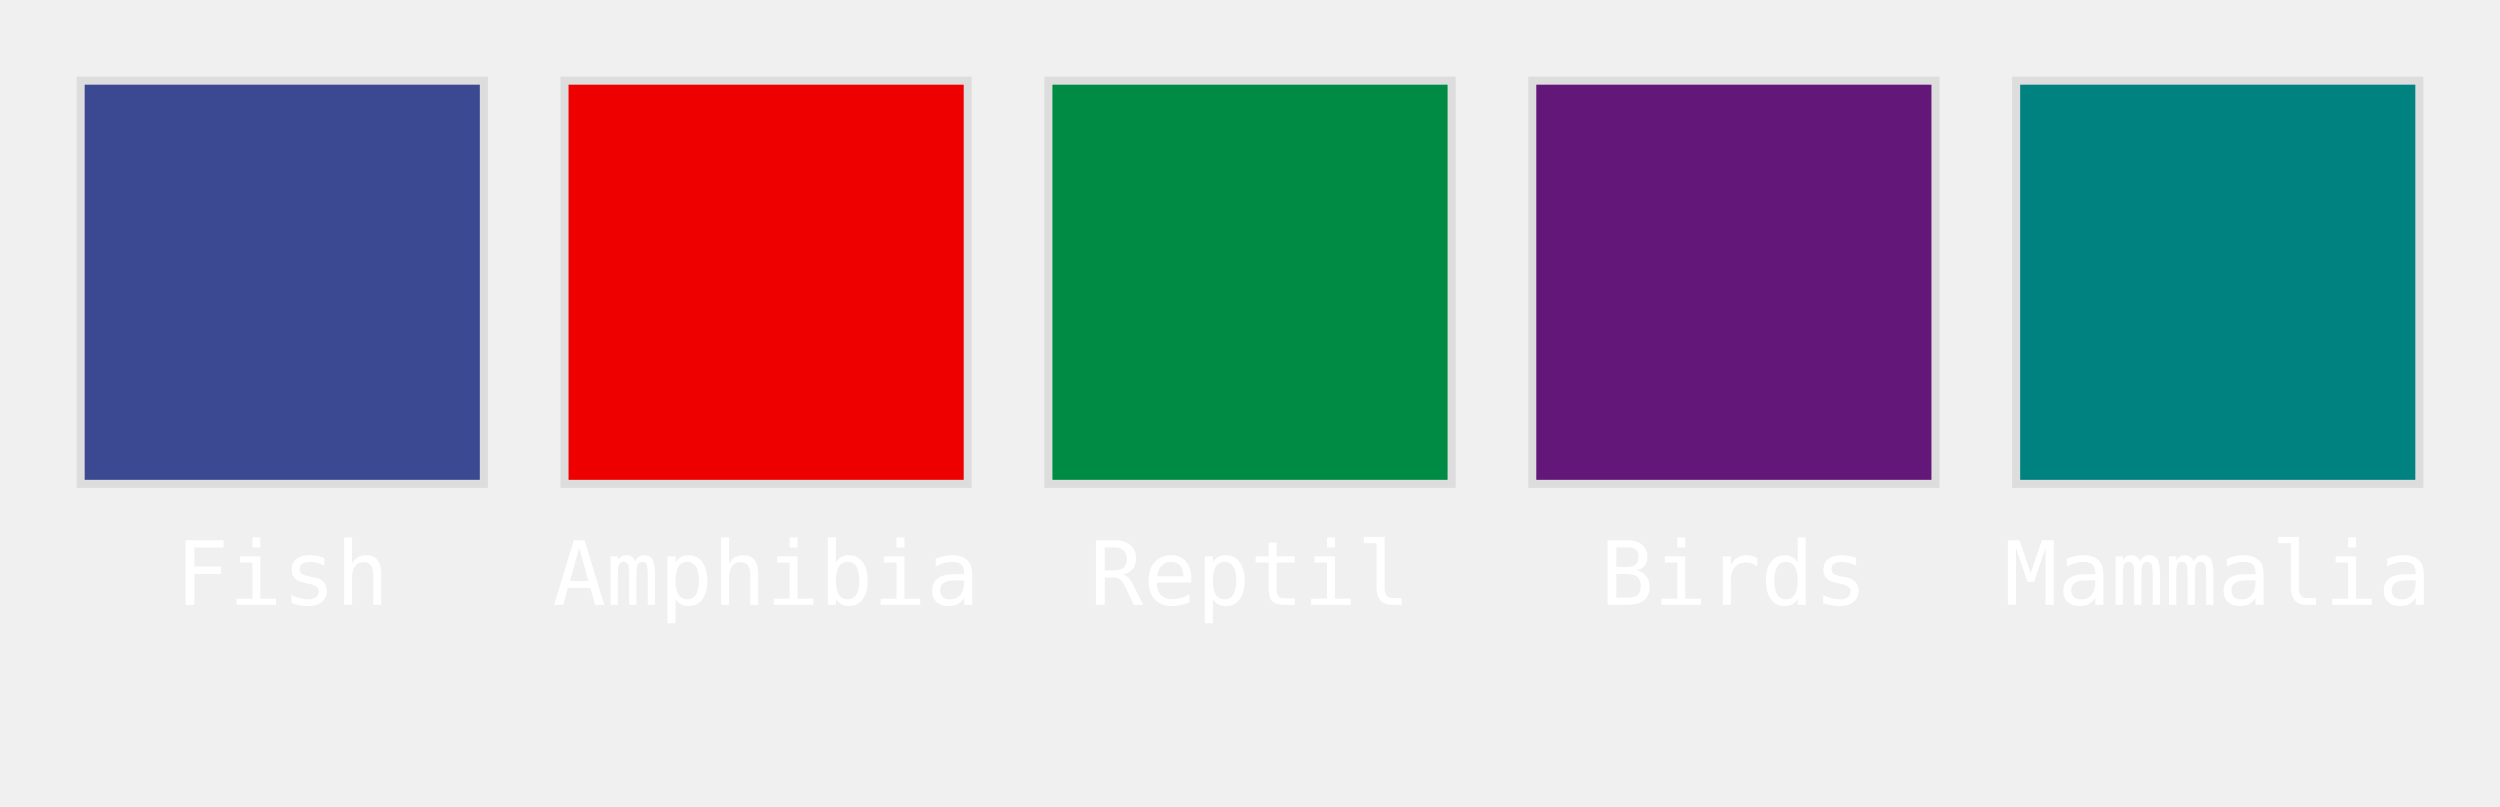
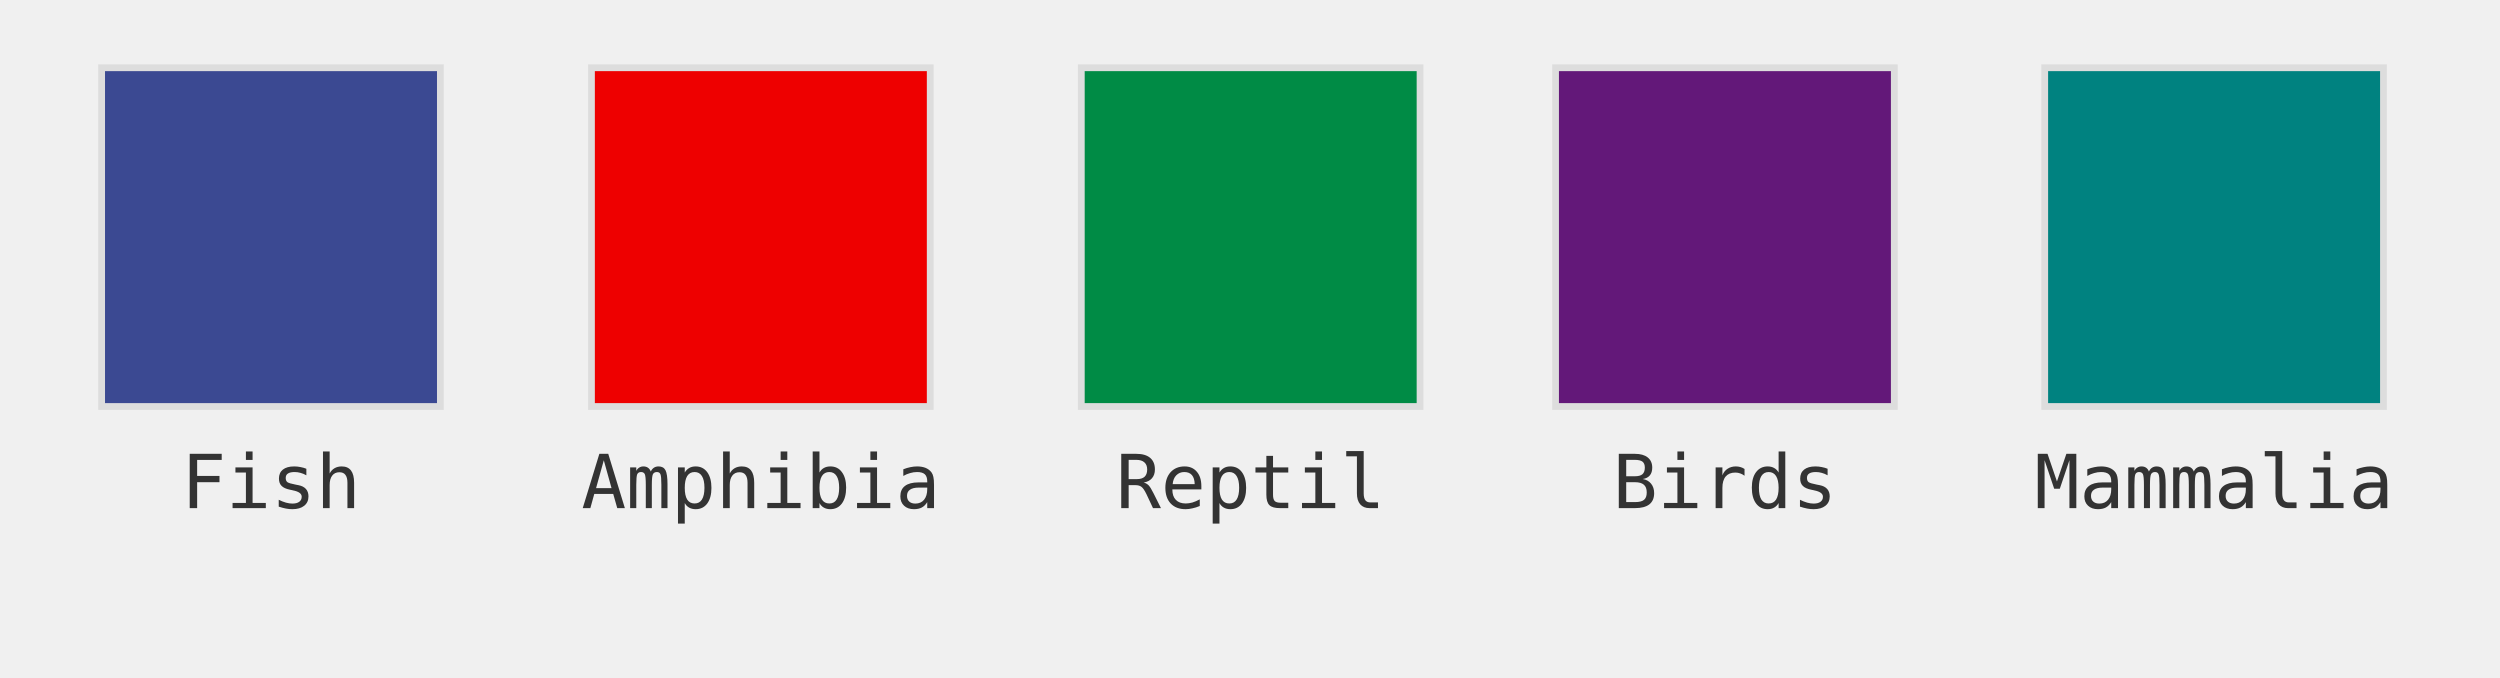
- <svg xmlns="http://www.w3.org/2000/svg" width="310" height="100">
-   <rect x="10" y="10" width="50" height="50" fill="#3B4992FF" stroke="#ddd" stroke-width="1" />
-   <text x="35" y="75" text-anchor="middle" font-size="11" font-family="monospace" fill="#fff">Fish</text>
-   <rect x="70" y="10" width="50" height="50" fill="#EE0000FF" stroke="#ddd" stroke-width="1" />
-   <text x="95" y="75" text-anchor="middle" font-size="11" font-family="monospace" fill="#fff">Amphibia</text>
-   <rect x="130" y="10" width="50" height="50" fill="#008B45FF" stroke="#ddd" stroke-width="1" />
-   <text x="155" y="75" text-anchor="middle" font-size="11" font-family="monospace" fill="#fff">Reptil</text>
-   <rect x="190" y="10" width="50" height="50" fill="#631879FF" stroke="#ddd" stroke-width="1" />
-   <text x="215" y="75" text-anchor="middle" font-size="11" font-family="monospace" fill="#fff">Birds</text>
-   <rect x="250" y="10" width="50" height="50" fill="#008280FF" stroke="#ddd" stroke-width="1" />
-   <text x="275" y="75" text-anchor="middle" font-size="11" font-family="monospace" fill="#fff">Mammalia</text>
+ <svg xmlns="http://www.w3.org/2000/svg" width="369" height="100">
+   <rect x="15.0" y="10" width="50" height="50" fill="#3B4992FF" stroke="#ddd" stroke-width="1" />
+   <text x="40.0" y="75" text-anchor="middle" font-size="11" font-family="monospace" fill="#333333">Fish</text>
+   <rect x="87.3" y="10" width="50" height="50" fill="#EE0000FF" stroke="#ddd" stroke-width="1" />
+   <text x="112.3" y="75" text-anchor="middle" font-size="11" font-family="monospace" fill="#333333">Amphibia</text>
+   <rect x="159.6" y="10" width="50" height="50" fill="#008B45FF" stroke="#ddd" stroke-width="1" />
+   <text x="184.6" y="75" text-anchor="middle" font-size="11" font-family="monospace" fill="#333333">Reptil</text>
+   <rect x="229.6" y="10" width="50" height="50" fill="#631879FF" stroke="#ddd" stroke-width="1" />
+   <text x="254.6" y="75" text-anchor="middle" font-size="11" font-family="monospace" fill="#333333">Birds</text>
+   <rect x="301.8" y="10" width="50" height="50" fill="#008280FF" stroke="#ddd" stroke-width="1" />
+   <text x="326.8" y="75" text-anchor="middle" font-size="11" font-family="monospace" fill="#333333">Mammalia</text>
</svg>
